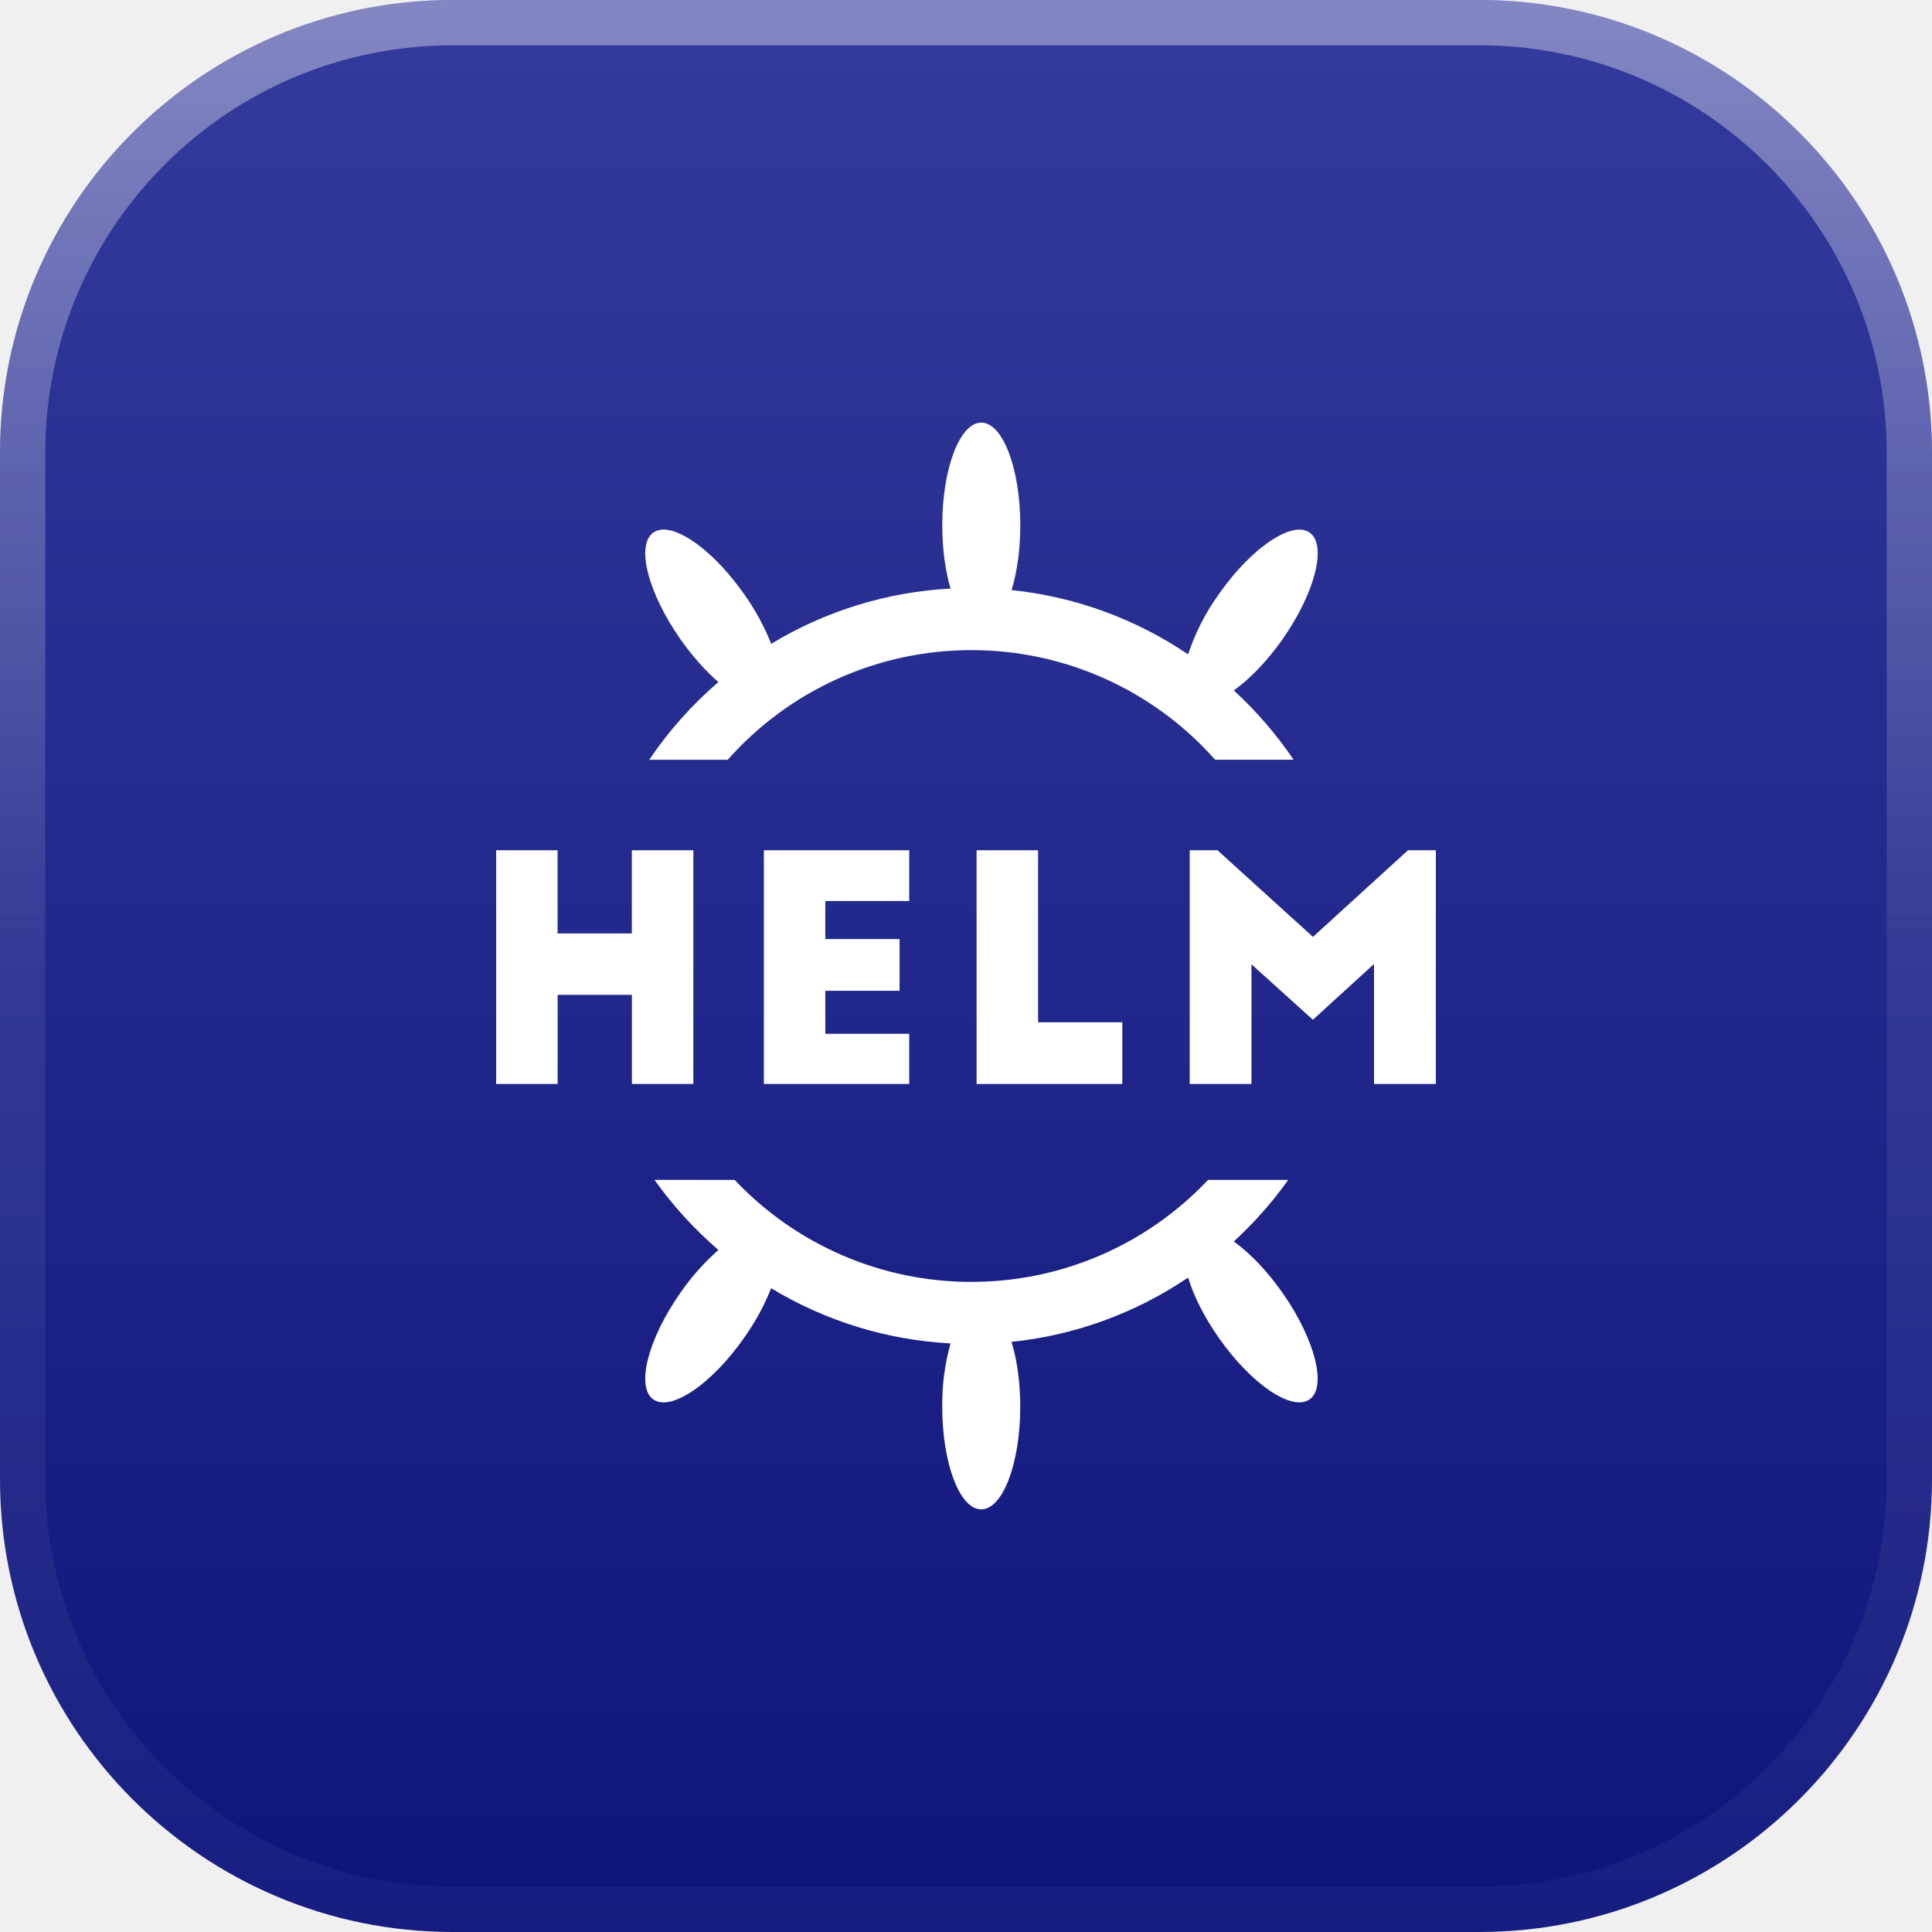
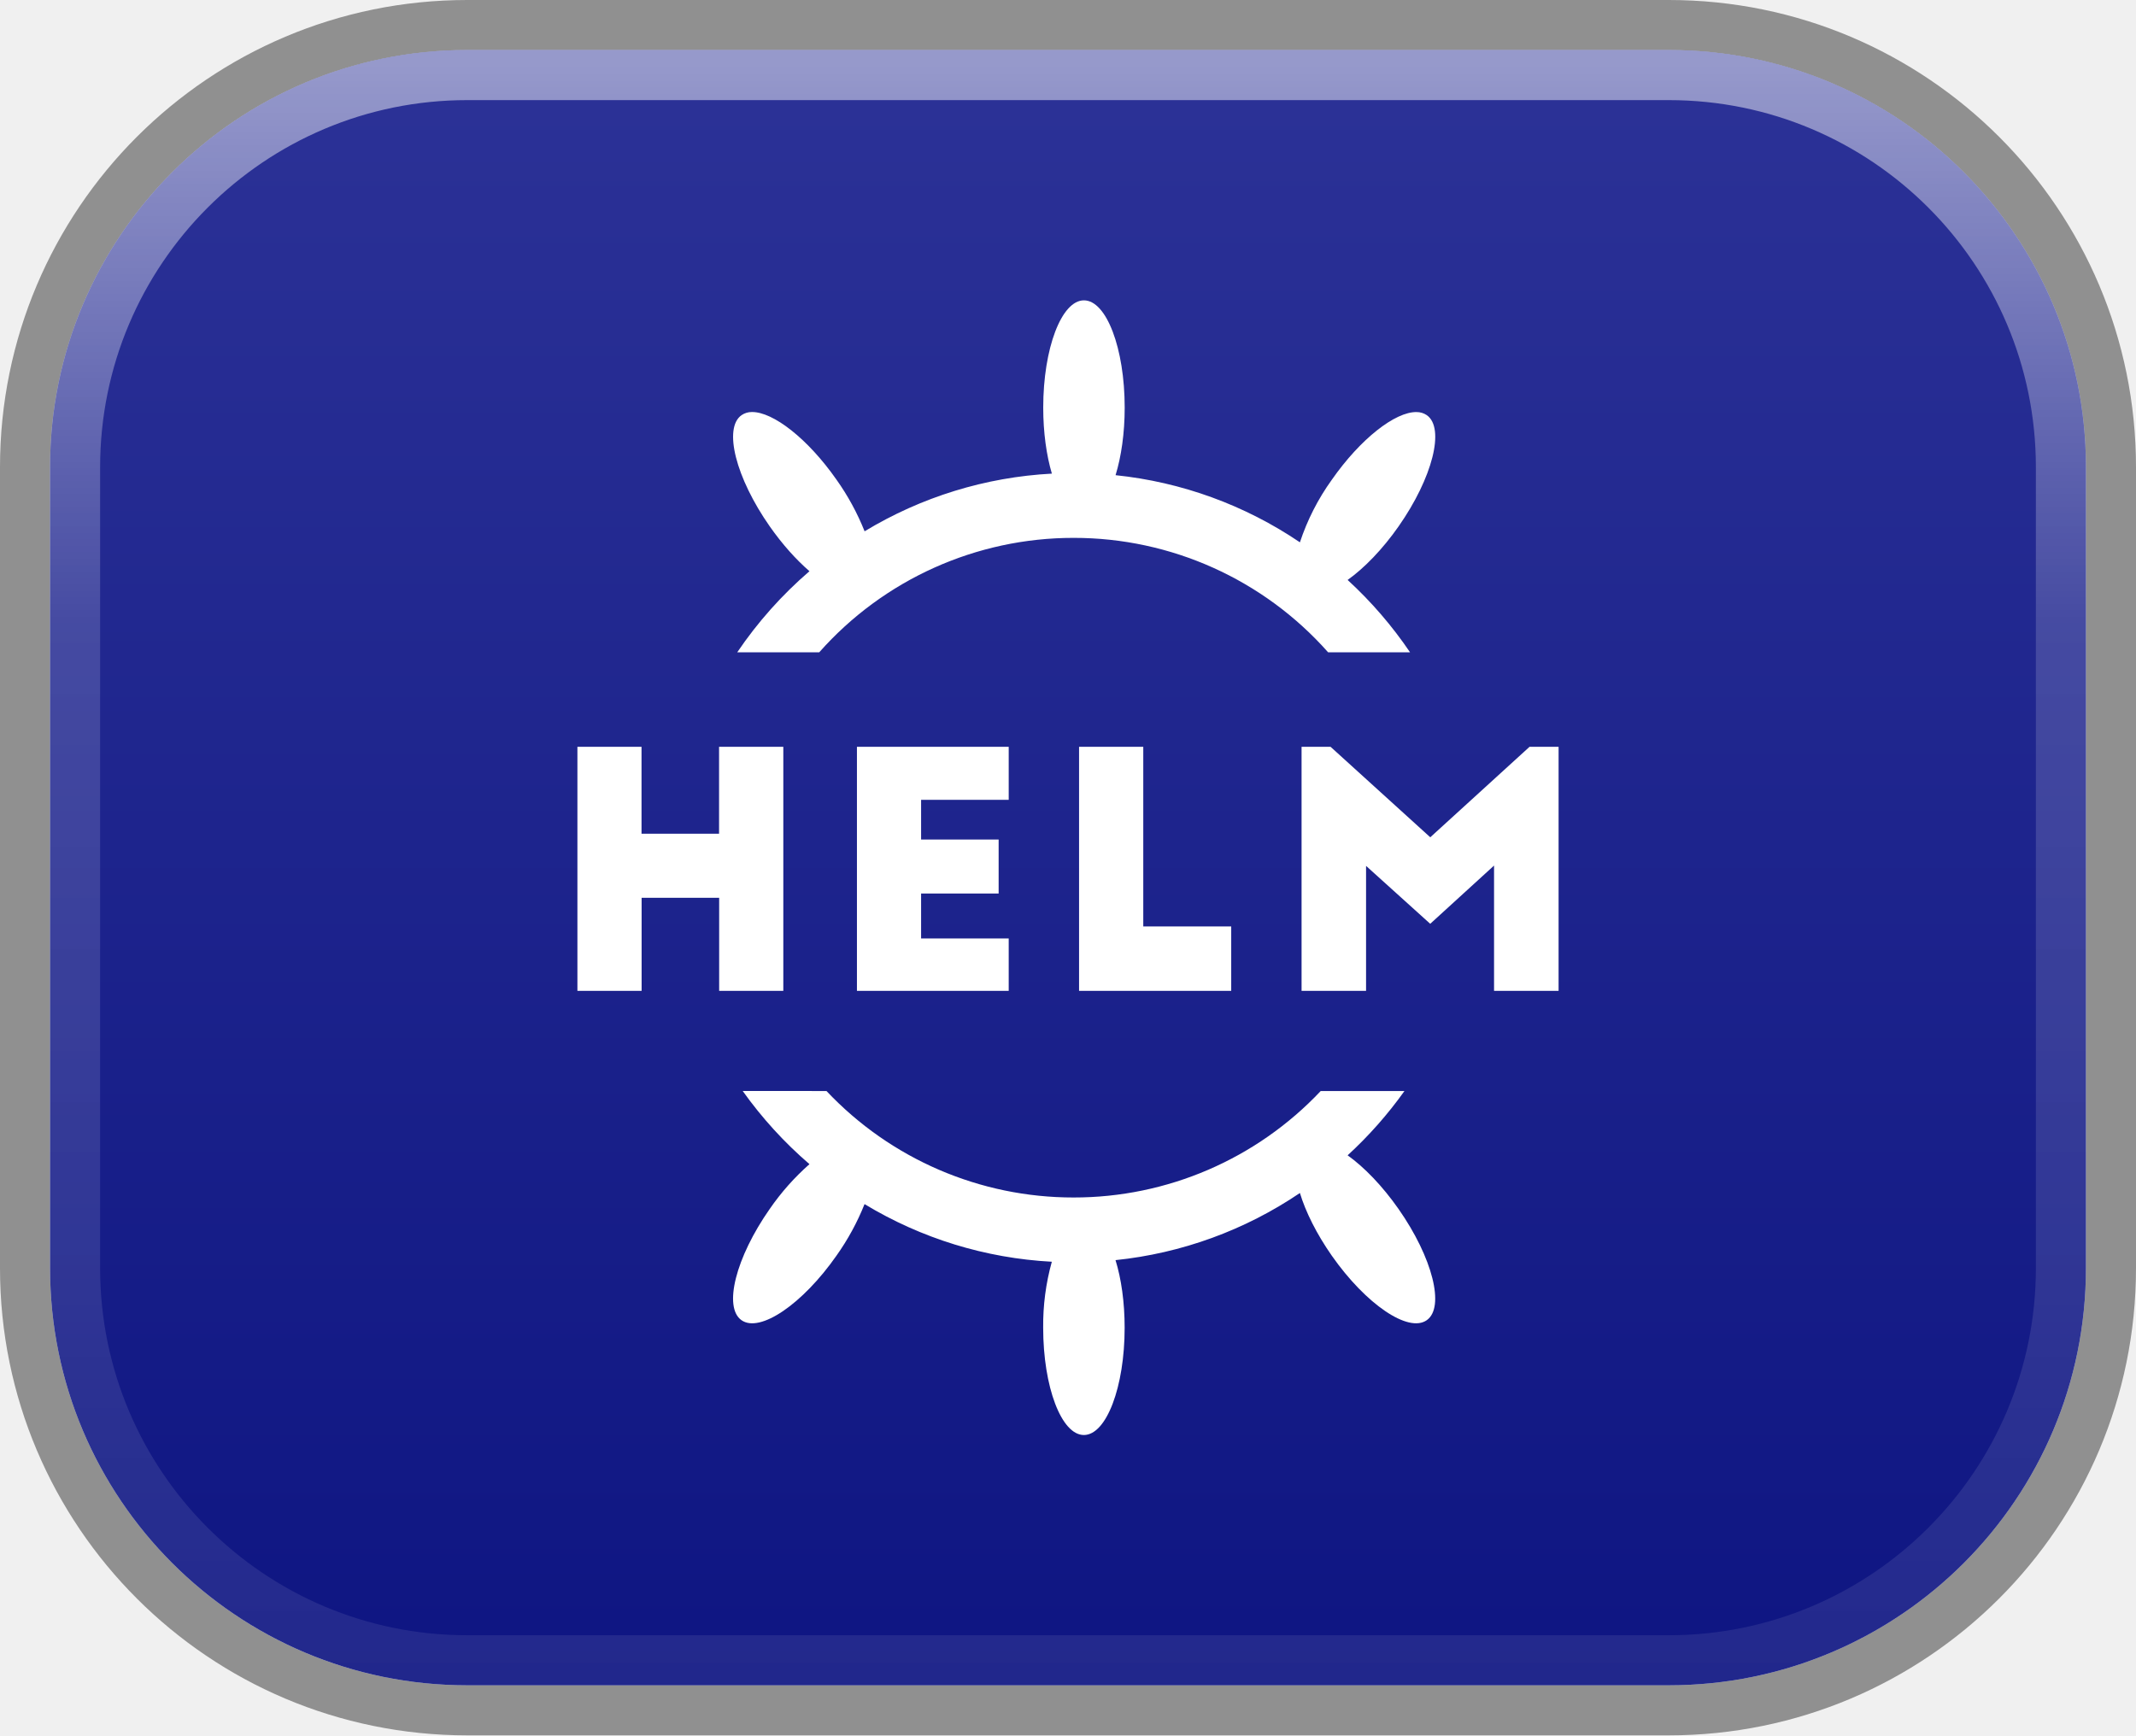
- <svg xmlns="http://www.w3.org/2000/svg" viewBox="0 0 64 64" width="64" height="64">
+ <svg xmlns="http://www.w3.org/2000/svg" viewBox="0 0 64 52" width="64" height="52">
  <defs>
    <linearGradient id="fill" x1="0" y1="0" x2="0" y2="1">
-       <stop offset="0" stop-color="#353b9c" />
-       <stop offset="1" stop-color="#0e147b" />
+       <stop offset="0" stop-color="#2c3297" />
+       <stop offset="1" stop-color="#0e1582" />
    </linearGradient>
    <linearGradient id="edge" x1="0" y1="0" x2="0" y2="1">
-       <stop offset="0" stop-color="#ffffff" stop-opacity="0.38" />
-       <stop offset="0.5" stop-color="#ffffff" stop-opacity="0.08" />
-       <stop offset="1" stop-color="#ffffff" stop-opacity="0.04" />
+       <stop offset="0" stop-color="#ffffff" stop-opacity="0.5" />
+       <stop offset="0.35" stop-color="#ffffff" stop-opacity="0.16" />
+       <stop offset="1" stop-color="#ffffff" stop-opacity="0.08" />
    </linearGradient>
  </defs>
-   <rect x="0" y="0" width="64" height="64" rx="15" fill="url(#fill)" />
-   <rect x="0.75" y="0.75" width="62.5" height="62.5" rx="14.25" fill="none" stroke="url(#edge)" stroke-width="1.5" />
+   <rect x="0.75" y="0.75" width="62.5" height="50.5" rx="13.25" fill="none" stroke="#000000" stroke-opacity="0.4" stroke-width="1.5" />
+   <rect x="1.5" y="1.5" width="61" height="49" rx="12.5" fill="url(#fill)" />
+   <rect x="2.25" y="2.25" width="59.5" height="47.5" rx="11.75" fill="none" stroke="url(#edge)" stroke-width="1.5" />
  <g fill="#ffffff" color="#ffffff">
-     <svg x="14" y="14" width="36" height="36" viewBox="0 0 24 24">
+     <svg x="15" y="9" width="34" height="34" viewBox="0 0 24 24">
      <path d="M12.337 0c-.475 0-.861 1.016-.861 2.269 0 .527.069 1.011.183 1.396a8.514 8.514 0 0 0-3.961 1.22 5.229 5.229 0 0 0-.595-1.093c-.606-.866-1.34-1.436-1.79-1.43a.381.381 0 0 0-.217.066c-.39.273-.123 1.326.596 2.353.267.381.559.705.84.948a8.683 8.683 0 0 0-1.528 1.716h1.734a7.179 7.179 0 0 1 5.381-2.421 7.18 7.18 0 0 1 5.382 2.42h1.733a8.687 8.687 0 0 0-1.32-1.53c.35-.249.735-.643 1.078-1.133.719-1.027.986-2.08.596-2.353a.382.382 0 0 0-.217-.065c-.45-.007-1.184.563-1.79 1.43a4.897 4.897 0 0 0-.676 1.325 8.52 8.52 0 0 0-3.899-1.42c.12-.39.193-.887.193-1.429 0-1.253-.386-2.269-.862-2.269zM1.624 9.443v5.162h1.358v-1.968h1.64v1.968h1.357V9.443H4.62v1.838H2.98V9.443zm5.912 0v5.162h3.21v-1.108H8.893v-.95h1.64v-1.142h-1.64v-.84h1.853V9.443zm4.698 0v5.162h3.218v-1.362h-1.86v-3.8zm4.706 0v5.162h1.364v-2.643l1.357 1.225 1.35-1.232v2.65h1.365V9.443h-.614l-2.1 1.914-2.109-1.914zm-11.82 7.28a8.688 8.688 0 0 0 1.412 1.548 5.206 5.206 0 0 0-.841.948c-.719 1.027-.985 2.08-.596 2.353.39.273 1.289-.338 2.007-1.364a5.23 5.23 0 0 0 .595-1.092 8.514 8.514 0 0 0 3.961 1.219 5.01 5.01 0 0 0-.183 1.396c0 1.253.386 2.269.861 2.269.476 0 .862-1.016.862-2.269 0-.542-.072-1.04-.193-1.43a8.52 8.52 0 0 0 3.9-1.42c.121.4.352.865.675 1.327.719 1.026 1.617 1.637 2.007 1.364.39-.273.123-1.326-.596-2.353-.343-.49-.727-.885-1.077-1.135a8.69 8.69 0 0 0 1.202-1.36h-1.771a7.174 7.174 0 0 1-5.227 2.252 7.174 7.174 0 0 1-5.226-2.252z" />
    </svg>
  </g>
</svg>
